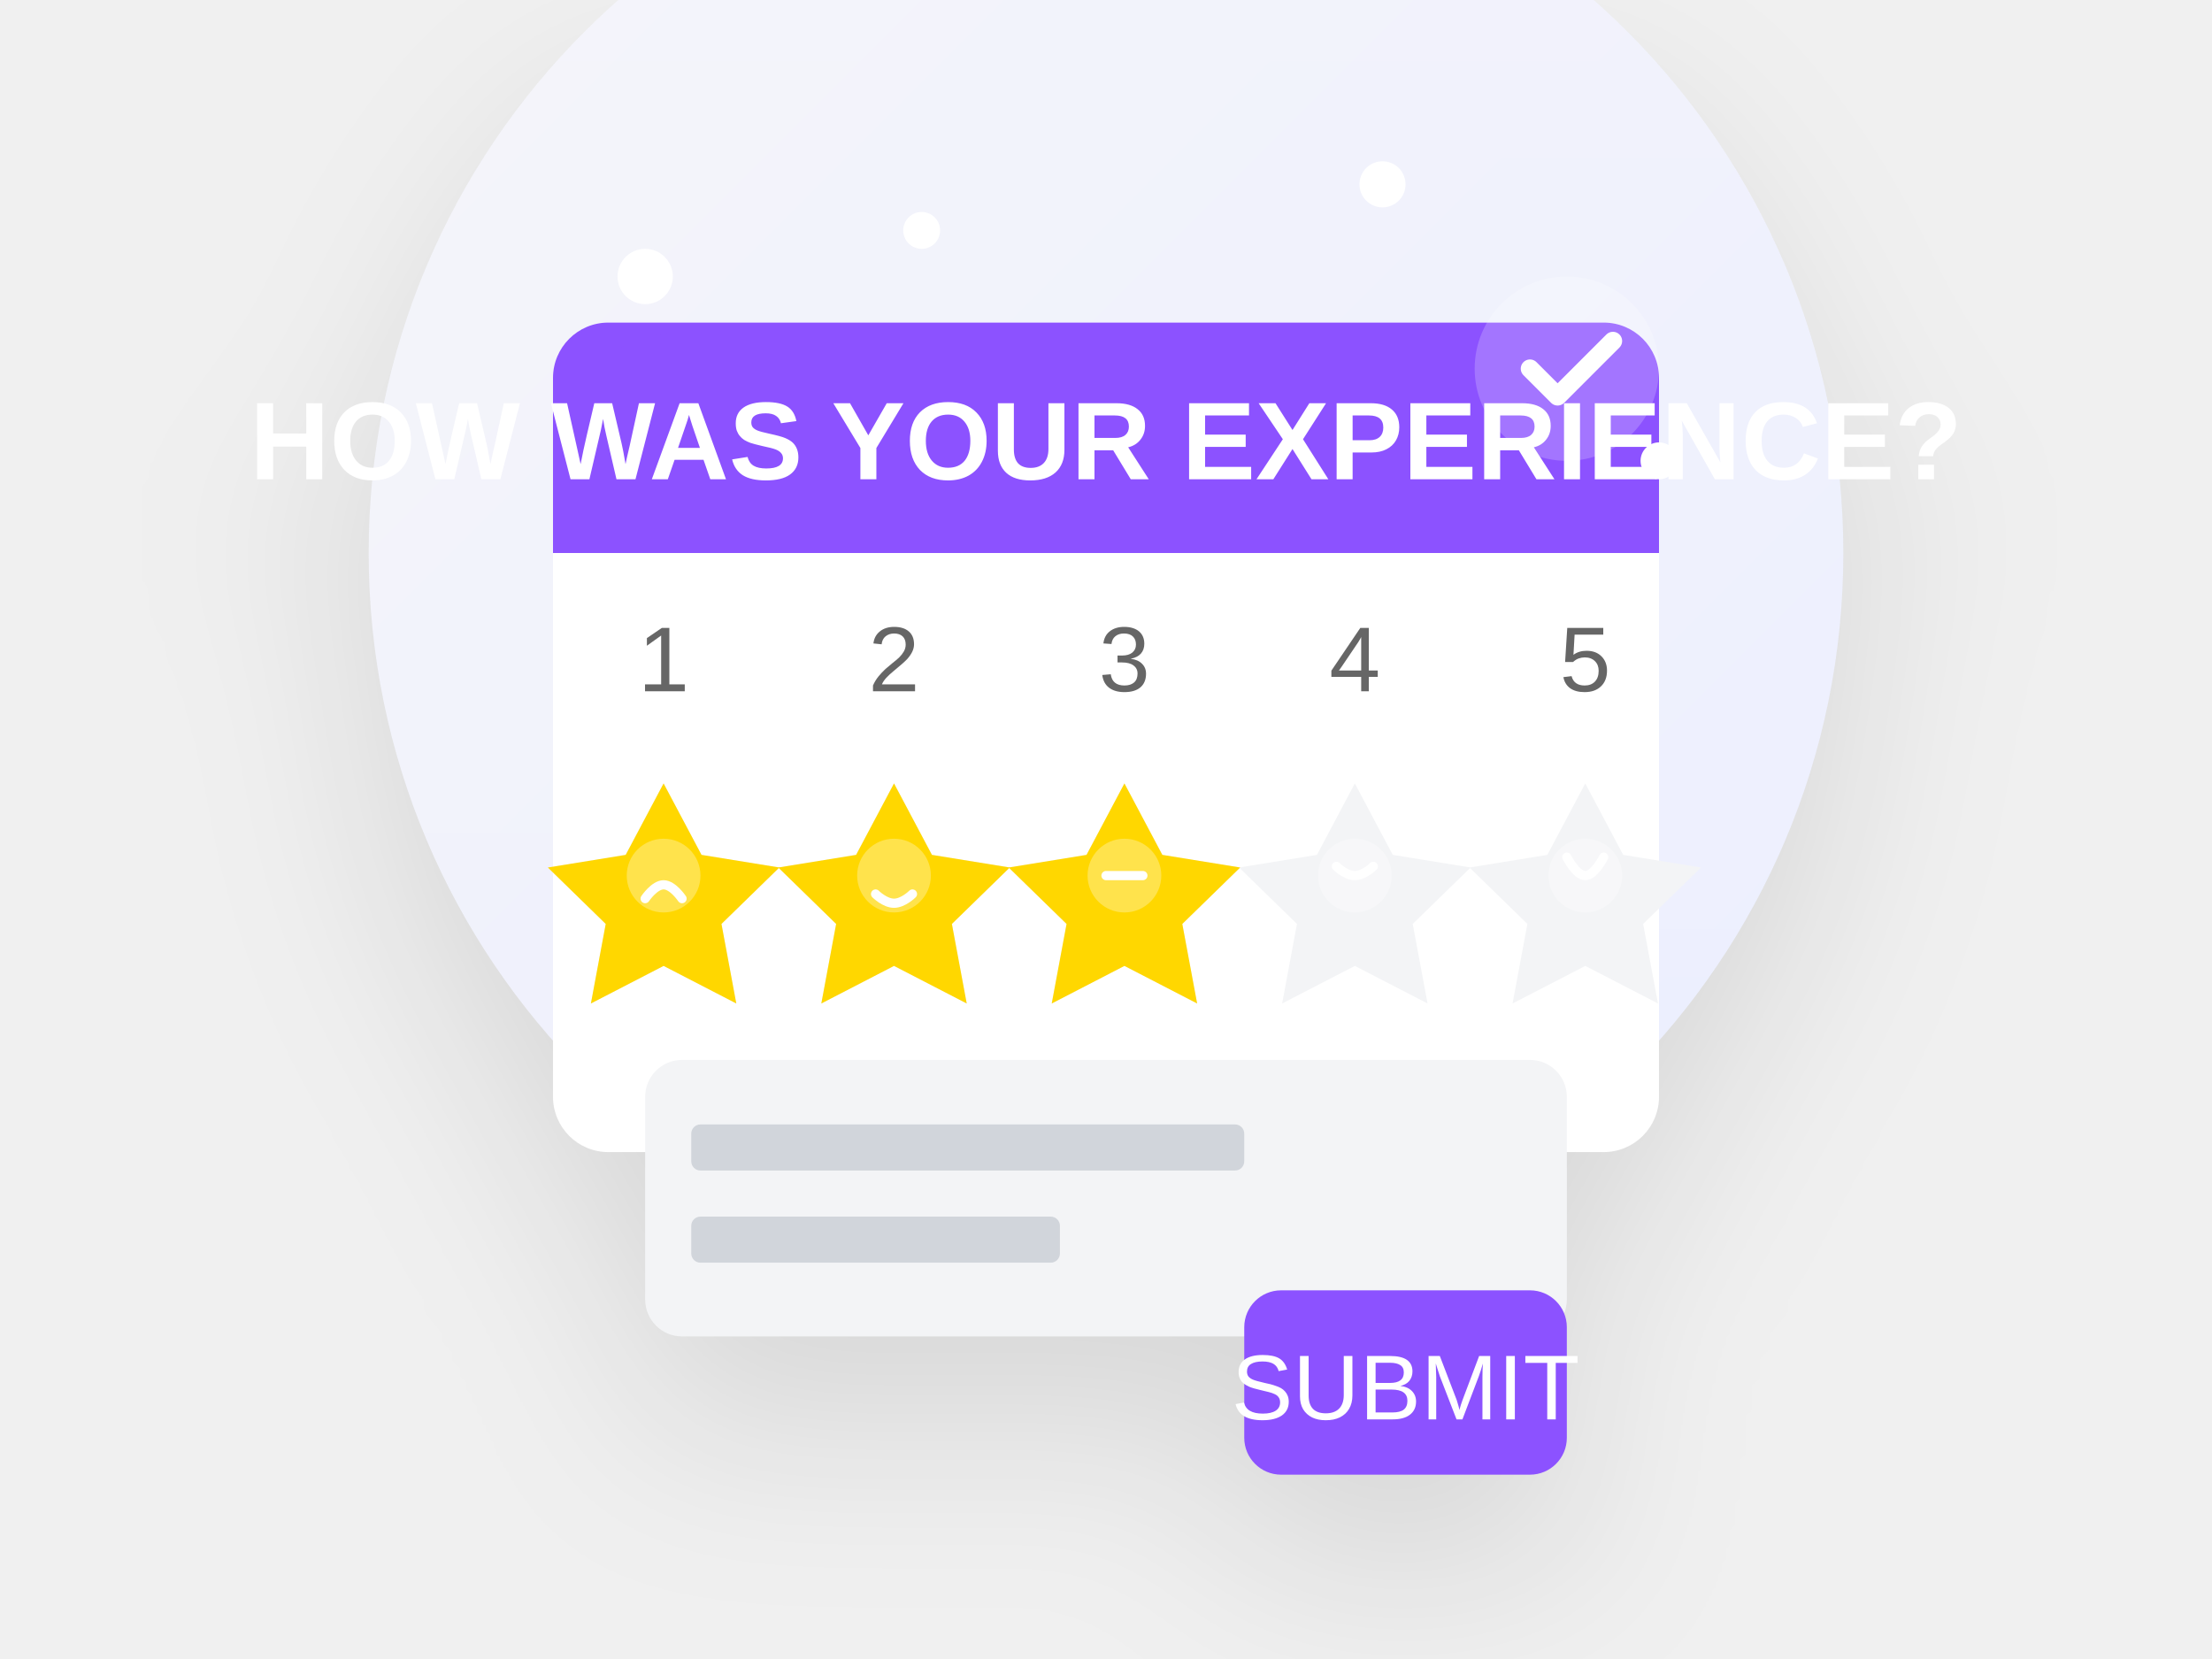
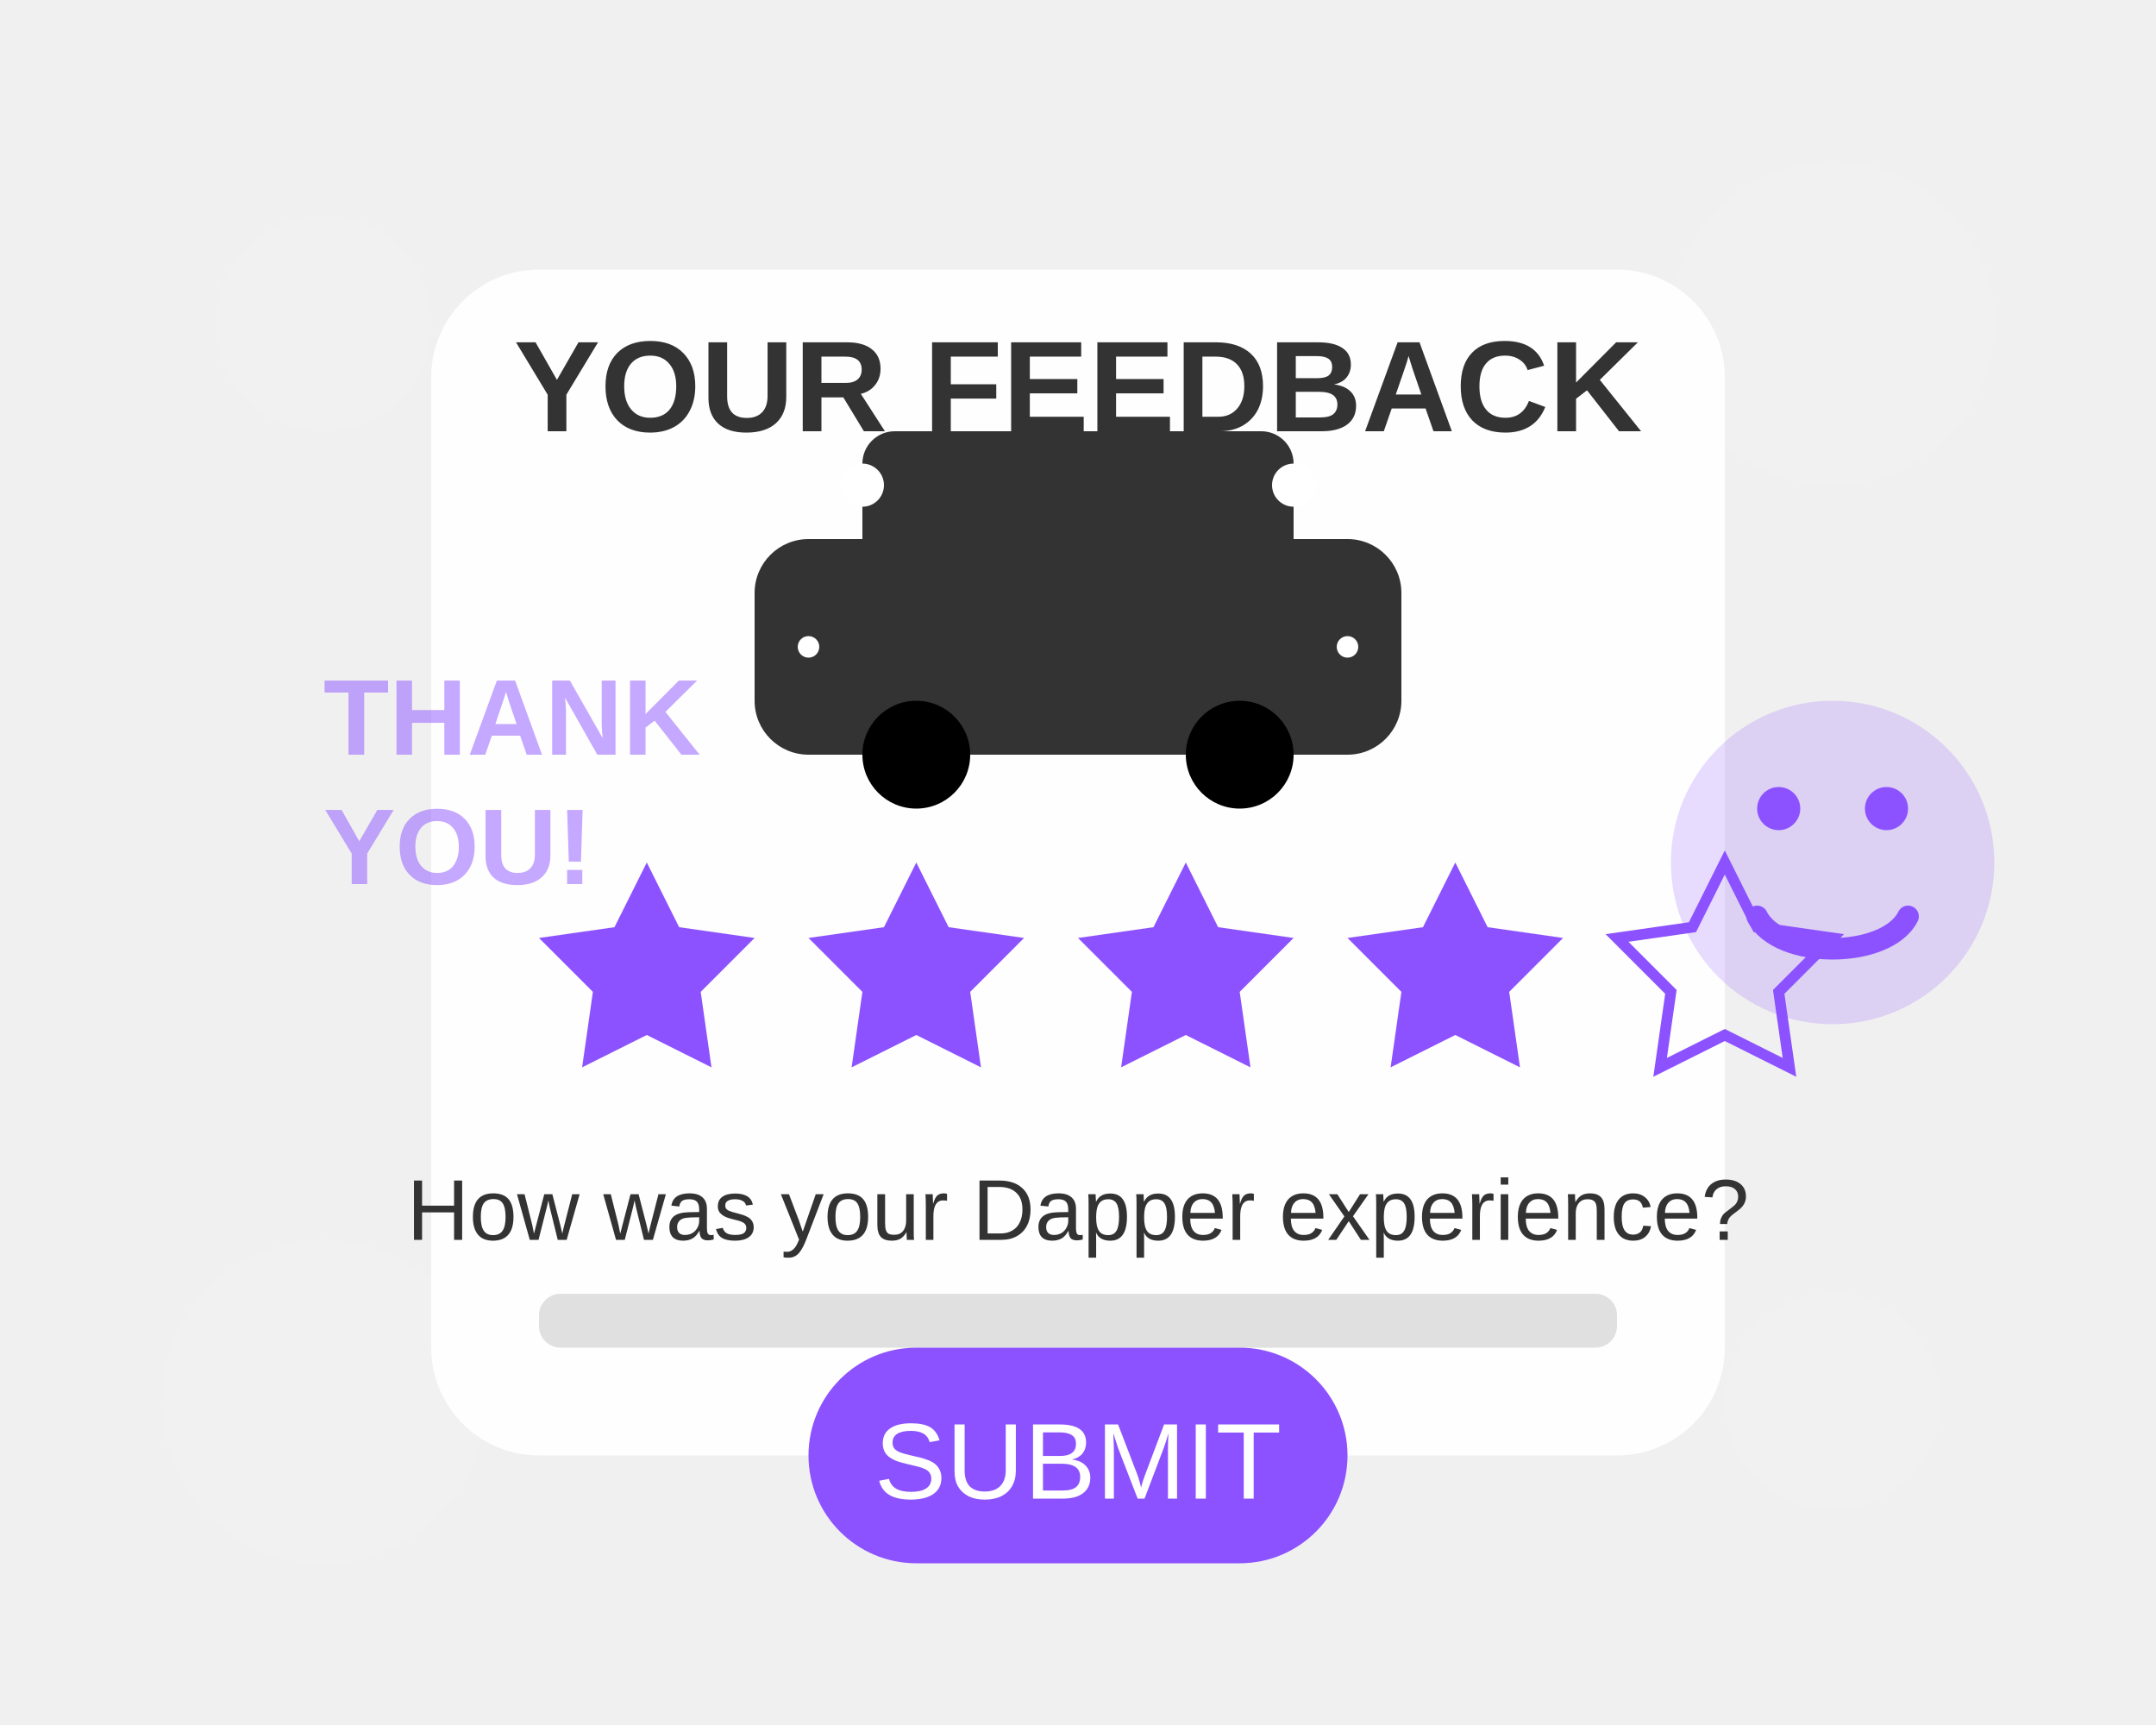
- <svg xmlns="http://www.w3.org/2000/svg" width="240" height="180" viewBox="0 0 240 180" fill="none">
-   <g filter="url(#filter0_d)">
-     <path d="M120 140C164.183 140 200 104.183 200 60C200 15.817 164.183 -20 120 -20C75.817 -20 40 15.817 40 60C40 104.183 75.817 140 120 140Z" fill="url(#paint0_linear)" />
-     <circle cx="120" cy="60" r="80" fill="url(#paint1_linear)" fill-opacity="0.6" />
-     <rect x="60" y="35" width="120" height="90" rx="6" fill="white" />
-     <rect x="60" y="35" width="120" height="25" rx="6" fill="#8C52FF" />
-     <path d="M60 50C60 42.268 66.268 36 74 36H166C173.732 36 180 42.268 180 50V60H60V50Z" fill="#8C52FF" />
-     <text x="120" y="52" text-anchor="middle" font-family="Arial" font-size="12" font-weight="bold" fill="white">HOW WAS YOUR EXPERIENCE?</text>
-     <path d="M72 85L76.114 92.753L84.559 94.123L78.28 100.247L79.888 108.877L72 104.8L64.112 108.877L65.72 100.247L59.441 94.123L67.886 92.753L72 85Z" fill="#F3F4F6" />
-     <path d="M97 85L101.114 92.753L109.56 94.123L103.28 100.247L104.889 108.877L97 104.8L89.112 108.877L90.72 100.247L84.441 94.123L92.886 92.753L97 85Z" fill="#F3F4F6" />
-     <path d="M122 85L126.114 92.753L134.56 94.123L128.28 100.247L129.889 108.877L122 104.8L114.112 108.877L115.72 100.247L109.44 94.123L117.886 92.753L122 85Z" fill="#F3F4F6" />
-     <path d="M147 85L151.114 92.753L159.56 94.123L153.28 100.247L154.889 108.877L147 104.8L139.112 108.877L140.72 100.247L134.44 94.123L142.886 92.753L147 85Z" fill="#F3F4F6" />
-     <path d="M172 85L176.114 92.753L184.56 94.123L178.28 100.247L179.889 108.877L172 104.8L164.112 108.877L165.72 100.247L159.44 94.123L167.886 92.753L172 85Z" fill="#F3F4F6" />
-     <path d="M72 85L76.114 92.753L84.559 94.123L78.28 100.247L79.888 108.877L72 104.8L64.112 108.877L65.72 100.247L59.441 94.123L67.886 92.753L72 85Z" fill="#FFD700" />
-     <path d="M97 85L101.114 92.753L109.56 94.123L103.28 100.247L104.889 108.877L97 104.8L89.112 108.877L90.72 100.247L84.441 94.123L92.886 92.753L97 85Z" fill="#FFD700" />
-     <path d="M122 85L126.114 92.753L134.56 94.123L128.28 100.247L129.889 108.877L122 104.8L114.112 108.877L115.72 100.247L109.44 94.123L117.886 92.753L122 85Z" fill="#FFD700" />
-     <text x="72" y="75" text-anchor="middle" font-family="Arial" font-size="10" fill="#666666">1</text>
-     <text x="97" y="75" text-anchor="middle" font-family="Arial" font-size="10" fill="#666666">2</text>
-     <text x="122" y="75" text-anchor="middle" font-family="Arial" font-size="10" fill="#666666">3</text>
-     <text x="147" y="75" text-anchor="middle" font-family="Arial" font-size="10" fill="#666666">4</text>
-     <text x="172" y="75" text-anchor="middle" font-family="Arial" font-size="10" fill="#666666">5</text>
-     <rect x="70" y="115" width="100" height="30" rx="4" fill="#F3F4F6" />
-     <rect x="75" y="122" width="60" height="5" rx="1" fill="#D1D5DB" />
-     <rect x="75" y="132" width="40" height="5" rx="1" fill="#D1D5DB" />
-     <rect x="135" y="140" width="35" height="20" rx="4" fill="#8C52FF" />
-     <text x="152.5" y="154" text-anchor="middle" font-family="Arial" font-size="10" fill="white">SUBMIT</text>
-     <circle cx="170" cy="40" r="10" fill="white" fill-opacity="0.2" />
-     <path d="M166 40L169 43L175 37" stroke="white" stroke-width="2" stroke-linecap="round" stroke-linejoin="round" />
-     <circle cx="70" cy="30" r="3" fill="white" />
-     <circle cx="180" cy="50" r="2" fill="white" />
-     <circle cx="150" cy="20" r="2.5" fill="white" />
-     <circle cx="100" cy="25" r="2" fill="white" />
-     <circle cx="72" cy="95" r="4" fill="white" fill-opacity="0.3" />
-     <path d="M70 97.5C70 97.5 71 96 72 96C73 96 74 97.5 74 97.5" stroke="white" stroke-width="1" stroke-linecap="round" />
-     <circle cx="97" cy="95" r="4" fill="white" fill-opacity="0.3" />
-     <path d="M95 97C95 97 96 98 97 98C98 98 99 97 99 97" stroke="white" stroke-width="1" stroke-linecap="round" />
-     <circle cx="122" cy="95" r="4" fill="white" fill-opacity="0.3" />
-     <path d="M120 95H124" stroke="white" stroke-width="1" stroke-linecap="round" />
-     <circle cx="147" cy="95" r="4" fill="white" fill-opacity="0.3" />
-     <path d="M145 94C145 94 146 95 147 95C148 95 149 94 149 94" stroke="white" stroke-width="1" stroke-linecap="round" />
-     <circle cx="172" cy="95" r="4" fill="white" fill-opacity="0.3" />
-     <path d="M170 93C170 93 171 95 172 95C173 95 174 93 174 93" stroke="white" stroke-width="1" stroke-linecap="round" />
+ <svg xmlns="http://www.w3.org/2000/svg" width="200px" height="160px" viewBox="0 0 200 160" version="1.1">
+   <g stroke="none" stroke-width="1" fill="none" fill-rule="evenodd">
+     <circle cx="30" cy="30" r="10" fill="#ffffff" opacity="0.1" />
+     <circle cx="170" cy="30" r="15" fill="#ffffff" opacity="0.1" />
+     <circle cx="30" cy="130" r="15" fill="#ffffff" opacity="0.1" />
+     <circle cx="170" cy="130" r="10" fill="#ffffff" opacity="0.1" />
+     <rect x="40" y="25" width="120" height="110" rx="10" fill="#ffffff" opacity="0.9" />
+     <g transform="translate(70, 40)">
+       <rect x="0" y="10" width="60" height="20" rx="5" fill="#333333" />
+       <rect x="10" y="0" width="40" height="15" rx="3" fill="#333333" />
+       <circle cx="15" cy="30" r="5" fill="#000000" />
+       <circle cx="45" cy="30" r="5" fill="#000000" />
+       <circle cx="10" cy="5" r="2" fill="#ffffff" />
+       <circle cx="50" cy="5" r="2" fill="#ffffff" />
+       <circle cx="5" cy="20" r="1" fill="#ffffff" />
+       <circle cx="55" cy="20" r="1" fill="#ffffff" />
+     </g>
+     <g transform="translate(50, 80)">
+       <path d="M10,0 L13,6 L20,7 L15,12 L16,19 L10,16 L4,19 L5,12 L0,7 L7,6 Z" fill="#8c52ff" />
+       <path d="M35,0 L38,6 L45,7 L40,12 L41,19 L35,16 L29,19 L30,12 L25,7 L32,6 Z" fill="#8c52ff" />
+       <path d="M60,0 L63,6 L70,7 L65,12 L66,19 L60,16 L54,19 L55,12 L50,7 L57,6 Z" fill="#8c52ff" />
+       <path d="M85,0 L88,6 L95,7 L90,12 L91,19 L85,16 L79,19 L80,12 L75,7 L82,6 Z" fill="#8c52ff" />
+       <path d="M110,0 L113,6 L120,7 L115,12 L116,19 L110,16 L104,19 L105,12 L100,7 L107,6 Z" fill="none" stroke="#8c52ff" stroke-width="1" />
+     </g>
+     <text x="100" y="115" font-family="Arial" font-size="8" text-anchor="middle" fill="#333333">How was your Dapper experience?</text>
+     <rect x="50" y="120" width="100" height="5" rx="2" fill="#e0e0e0" />
+     <g transform="translate(100, 135)">
+       <rect x="-25" y="-10" width="50" height="20" rx="10" fill="#8c52ff" />
+       <text x="0" y="4" font-family="Arial" font-size="10" text-anchor="middle" fill="#ffffff">SUBMIT</text>
+     </g>
+     <text x="100" y="40" font-family="Arial" font-size="12" font-weight="bold" text-anchor="middle" fill="#333333">YOUR FEEDBACK</text>
+     <g transform="translate(170, 80)">
+       <circle cx="0" cy="0" r="15" fill="#8c52ff" opacity="0.2" />
+       <circle cx="-5" cy="-5" r="2" fill="#8c52ff" />
+       <circle cx="5" cy="-5" r="2" fill="#8c52ff" />
+       <path d="M-7,5 C-5,9 5,9 7,5" stroke="#8c52ff" stroke-width="2" stroke-linecap="round" fill="none" />
+     </g>
+     <g transform="translate(30, 70)">
+       <text x="0" y="0" font-family="Arial" font-size="10" font-weight="bold" fill="#8c52ff" opacity="0.5">THANK</text>
+       <text x="0" y="12" font-family="Arial" font-size="10" font-weight="bold" fill="#8c52ff" opacity="0.5">YOU!</text>
+     </g>
  </g>
-   <defs>
-     <filter id="filter0_d" x="0" y="-40" width="240" height="220" filterUnits="userSpaceOnUse" color-interpolation-filters="sRGB">
-       <feFlood flood-opacity="0" result="BackgroundImageFix" />
-       <feColorMatrix in="SourceAlpha" type="matrix" values="0 0 0 0 0 0 0 0 0 0 0 0 0 0 0 0 0 0 127 0" />
-       <feOffset dy="10" />
-       <feGaussianBlur stdDeviation="10" />
-       <feColorMatrix type="matrix" values="0 0 0 0 0 0 0 0 0 0 0 0 0 0 0 0 0 0 0.1 0" />
-       <feBlend mode="normal" in2="BackgroundImageFix" result="effect1_dropShadow" />
-       <feBlend mode="normal" in="SourceGraphic" in2="effect1_dropShadow" result="shape" />
-     </filter>
-     <linearGradient id="paint0_linear" x1="40" y1="-20" x2="200" y2="140" gradientUnits="userSpaceOnUse">
-       <stop stop-color="#F4F4F9" />
-       <stop offset="1" stop-color="#EBEEFF" />
-     </linearGradient>
-     <linearGradient id="paint1_linear" x1="120" y1="-20" x2="120" y2="140" gradientUnits="userSpaceOnUse">
-       <stop stop-color="white" stop-opacity="0.2" />
-       <stop offset="1" stop-color="white" stop-opacity="0" />
-     </linearGradient>
-   </defs>
</svg>
